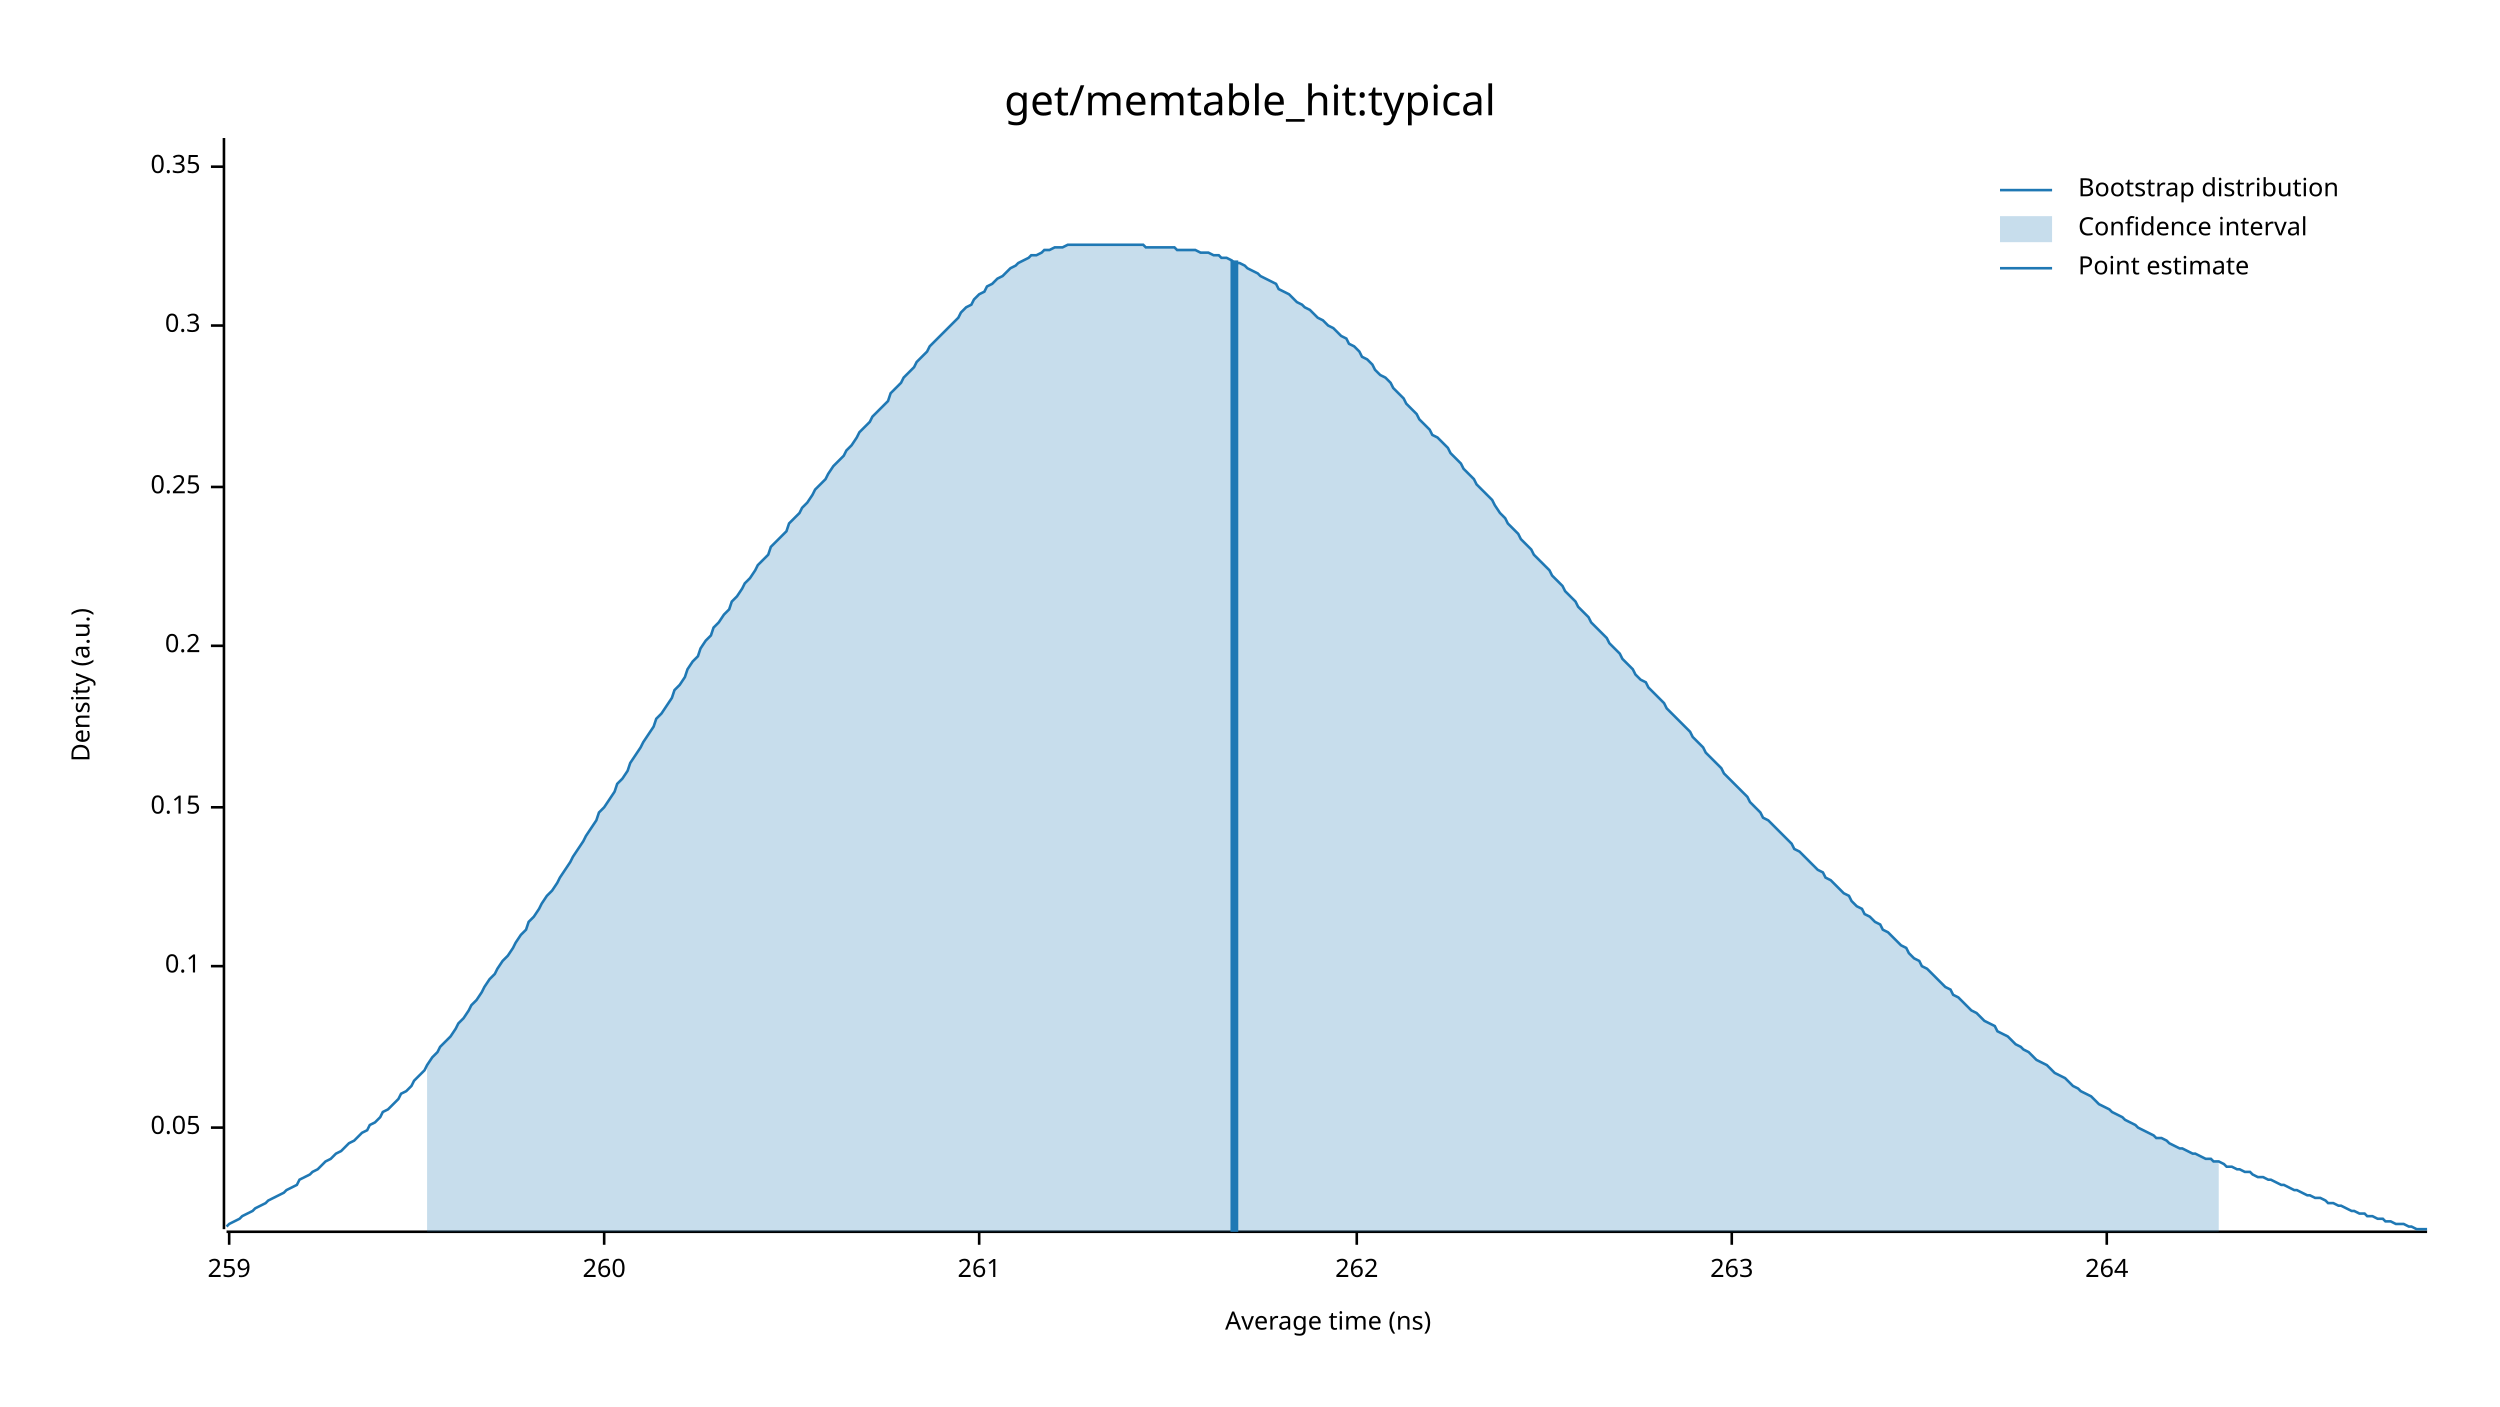
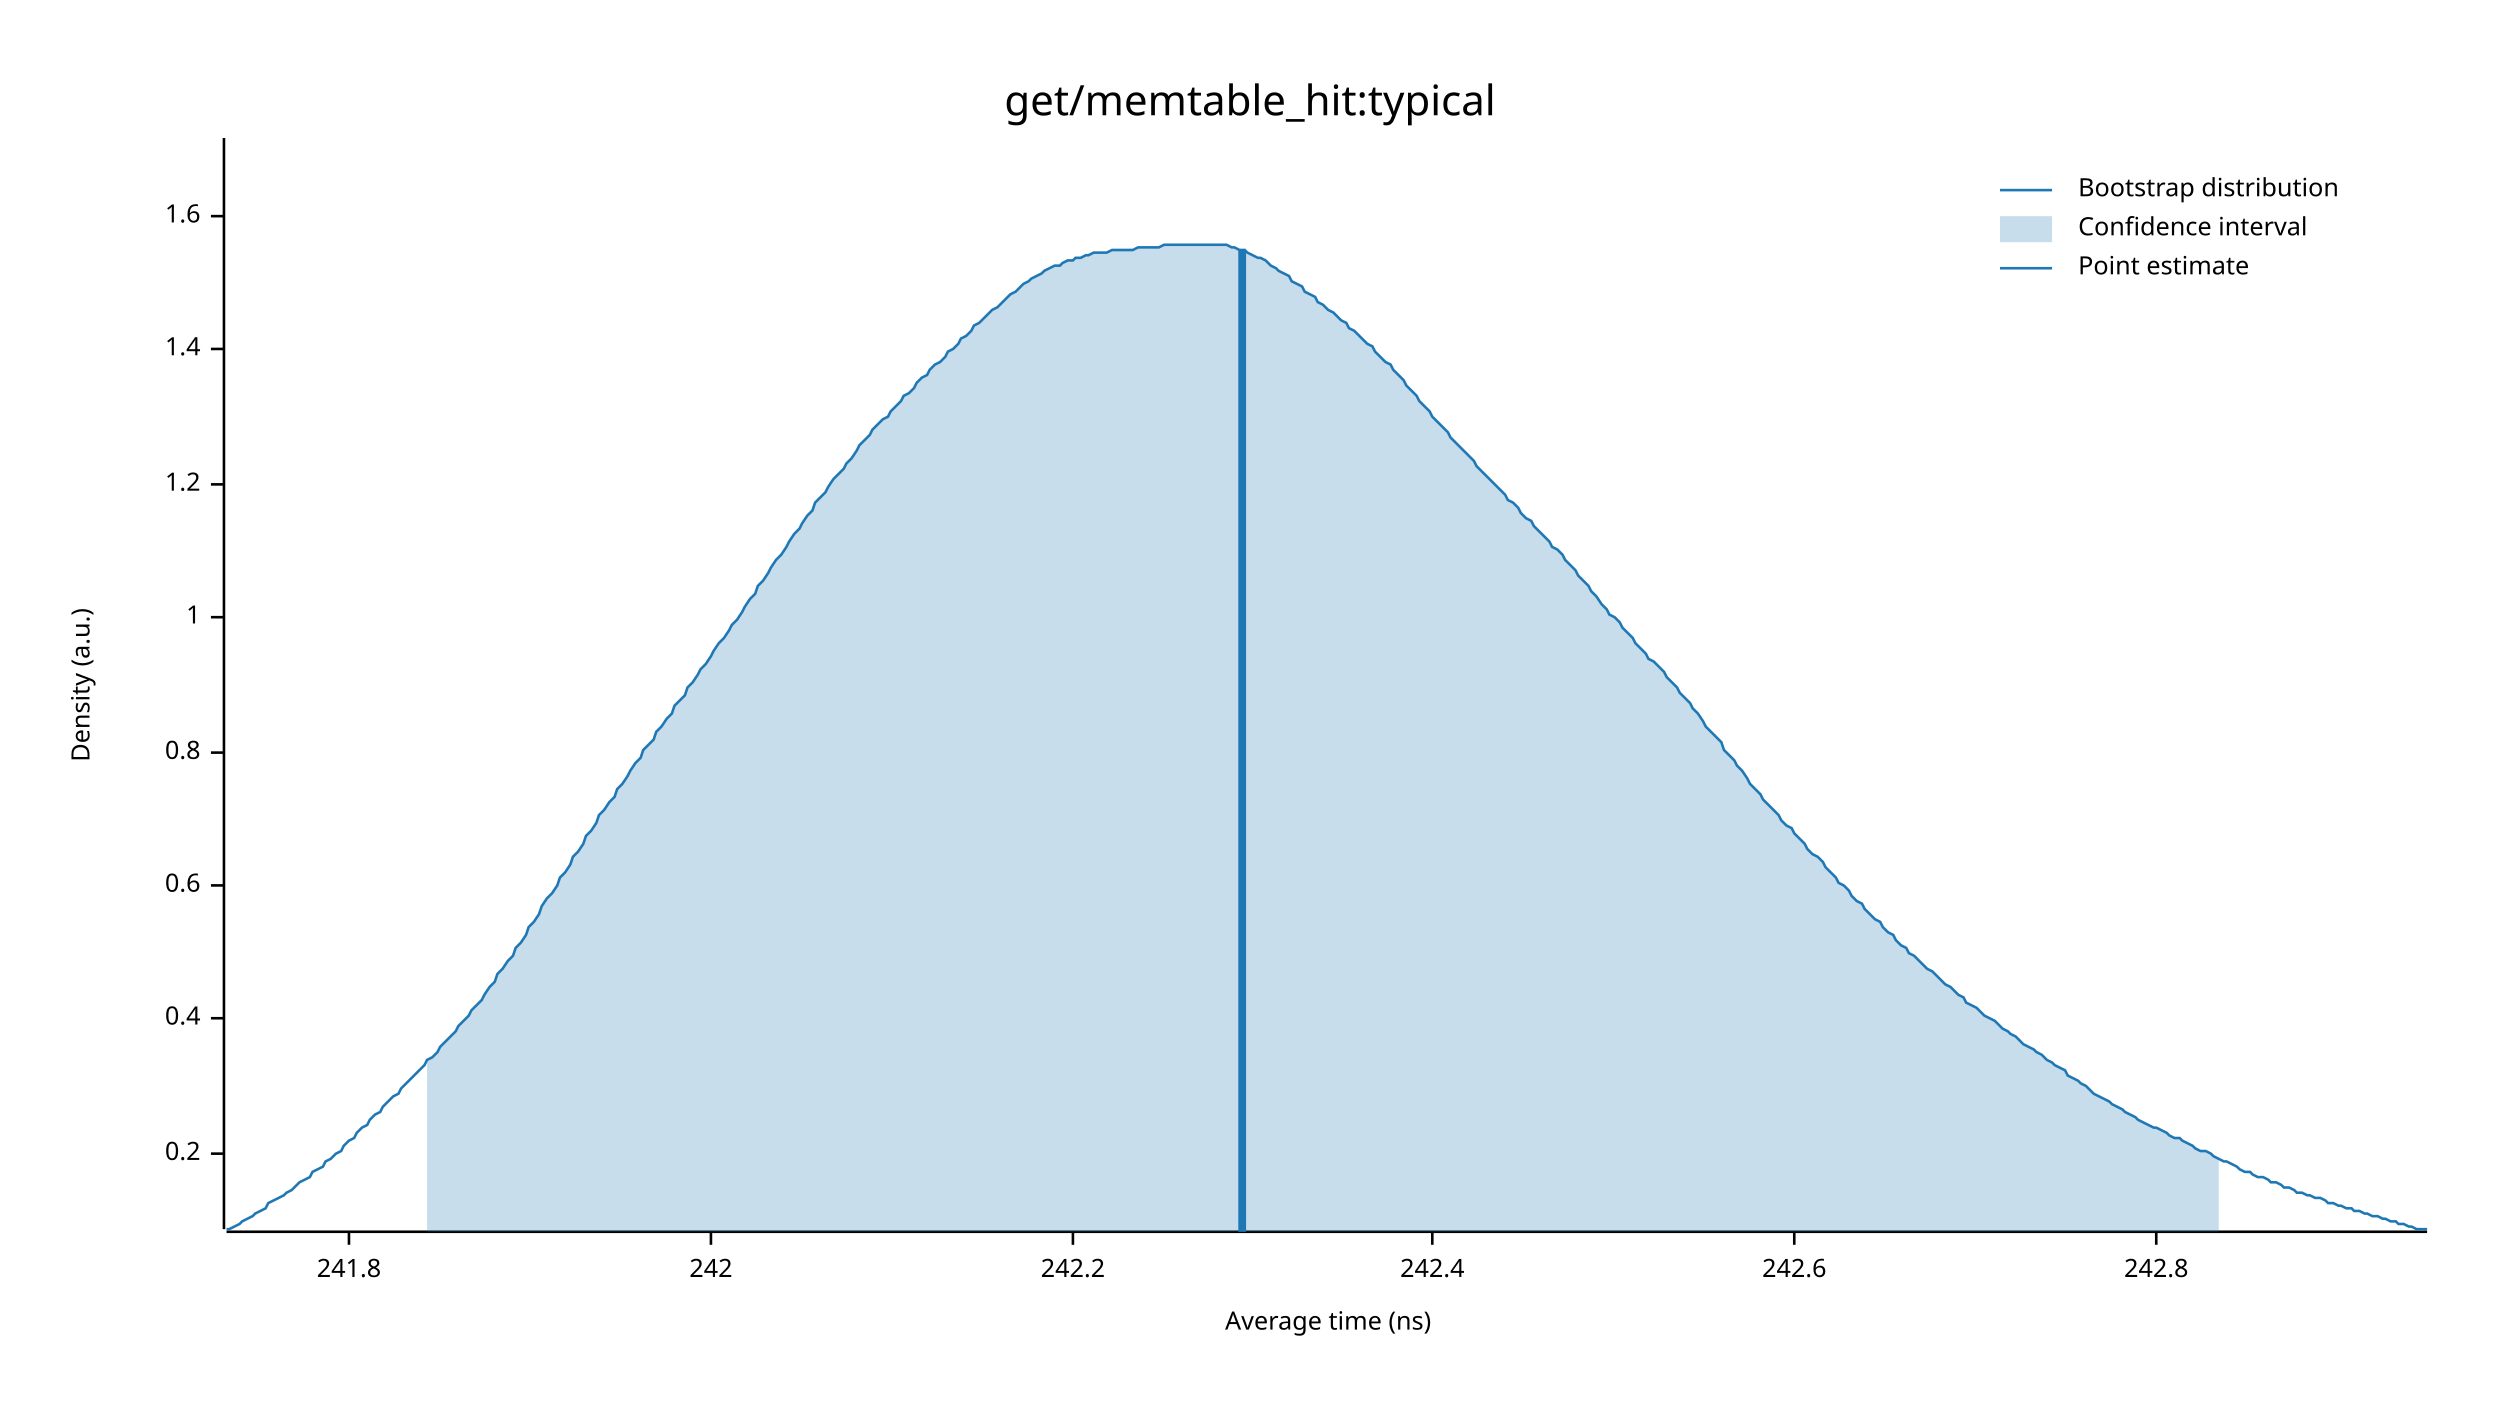
<svg xmlns="http://www.w3.org/2000/svg" width="960" height="540" viewBox="0 0 960 540">
  <text x="480" y="32" dy="0.76em" text-anchor="middle" font-family="sans-serif" font-size="16.129" opacity="1" fill="#000000">
get/memtable_hit:typical
</text>
  <text x="27" y="263" dy="0.76em" text-anchor="middle" font-family="sans-serif" font-size="9.677" opacity="1" fill="#000000" transform="rotate(270, 27, 263)">
Density (a.u.)
</text>
  <text x="510" y="513" dy="-0.5ex" text-anchor="middle" font-family="sans-serif" font-size="9.677" opacity="1" fill="#000000">
Average time (ns)
</text>
  <polyline fill="none" opacity="1" stroke="#000000" stroke-width="1" points="86,53 86,472 " />
-   <text x="77" y="433" dy="0.5ex" text-anchor="end" font-family="sans-serif" font-size="9.677" opacity="1" fill="#000000">
- 0.05
- </text>
-   <polyline fill="none" opacity="1" stroke="#000000" stroke-width="1" points="81,433 86,433 " />
-   <text x="77" y="371" dy="0.5ex" text-anchor="end" font-family="sans-serif" font-size="9.677" opacity="1" fill="#000000">
- 0.1
- </text>
-   <polyline fill="none" opacity="1" stroke="#000000" stroke-width="1" points="81,371 86,371 " />
-   <text x="77" y="310" dy="0.5ex" text-anchor="end" font-family="sans-serif" font-size="9.677" opacity="1" fill="#000000">
- 0.15
- </text>
-   <polyline fill="none" opacity="1" stroke="#000000" stroke-width="1" points="81,310 86,310 " />
-   <text x="77" y="248" dy="0.5ex" text-anchor="end" font-family="sans-serif" font-size="9.677" opacity="1" fill="#000000">
+   <text x="77" y="443" dy="0.5ex" text-anchor="end" font-family="sans-serif" font-size="9.677" opacity="1" fill="#000000">
0.2
</text>
-   <polyline fill="none" opacity="1" stroke="#000000" stroke-width="1" points="81,248 86,248 " />
-   <text x="77" y="187" dy="0.5ex" text-anchor="end" font-family="sans-serif" font-size="9.677" opacity="1" fill="#000000">
- 0.25
+   <polyline fill="none" opacity="1" stroke="#000000" stroke-width="1" points="81,443 86,443 " />
+   <text x="77" y="391" dy="0.5ex" text-anchor="end" font-family="sans-serif" font-size="9.677" opacity="1" fill="#000000">
+ 0.4
</text>
-   <polyline fill="none" opacity="1" stroke="#000000" stroke-width="1" points="81,187 86,187 " />
-   <text x="77" y="125" dy="0.5ex" text-anchor="end" font-family="sans-serif" font-size="9.677" opacity="1" fill="#000000">
- 0.3
+   <polyline fill="none" opacity="1" stroke="#000000" stroke-width="1" points="81,391 86,391 " />
+   <text x="77" y="340" dy="0.5ex" text-anchor="end" font-family="sans-serif" font-size="9.677" opacity="1" fill="#000000">
+ 0.6
</text>
-   <polyline fill="none" opacity="1" stroke="#000000" stroke-width="1" points="81,125 86,125 " />
-   <text x="77" y="64" dy="0.5ex" text-anchor="end" font-family="sans-serif" font-size="9.677" opacity="1" fill="#000000">
- 0.35
+   <polyline fill="none" opacity="1" stroke="#000000" stroke-width="1" points="81,340 86,340 " />
+   <text x="77" y="289" dy="0.5ex" text-anchor="end" font-family="sans-serif" font-size="9.677" opacity="1" fill="#000000">
+ 0.8
</text>
-   <polyline fill="none" opacity="1" stroke="#000000" stroke-width="1" points="81,64 86,64 " />
+   <polyline fill="none" opacity="1" stroke="#000000" stroke-width="1" points="81,289 86,289 " />
+   <text x="77" y="237" dy="0.5ex" text-anchor="end" font-family="sans-serif" font-size="9.677" opacity="1" fill="#000000">
+ 1
+ </text>
+   <polyline fill="none" opacity="1" stroke="#000000" stroke-width="1" points="81,237 86,237 " />
+   <text x="77" y="186" dy="0.5ex" text-anchor="end" font-family="sans-serif" font-size="9.677" opacity="1" fill="#000000">
+ 1.2
+ </text>
+   <polyline fill="none" opacity="1" stroke="#000000" stroke-width="1" points="81,186 86,186 " />
+   <text x="77" y="134" dy="0.5ex" text-anchor="end" font-family="sans-serif" font-size="9.677" opacity="1" fill="#000000">
+ 1.4
+ </text>
+   <polyline fill="none" opacity="1" stroke="#000000" stroke-width="1" points="81,134 86,134 " />
+   <text x="77" y="83" dy="0.5ex" text-anchor="end" font-family="sans-serif" font-size="9.677" opacity="1" fill="#000000">
+ 1.6
+ </text>
+   <polyline fill="none" opacity="1" stroke="#000000" stroke-width="1" points="81,83 86,83 " />
  <polyline fill="none" opacity="1" stroke="#000000" stroke-width="1" points="87,473 932,473 " />
-   <text x="88" y="483" dy="0.76em" text-anchor="middle" font-family="sans-serif" font-size="9.677" opacity="1" fill="#000000">
- 259
+   <text x="134" y="483" dy="0.76em" text-anchor="middle" font-family="sans-serif" font-size="9.677" opacity="1" fill="#000000">
+ 241.8
</text>
-   <polyline fill="none" opacity="1" stroke="#000000" stroke-width="1" points="88,473 88,478 " />
-   <text x="232" y="483" dy="0.76em" text-anchor="middle" font-family="sans-serif" font-size="9.677" opacity="1" fill="#000000">
- 260
+   <polyline fill="none" opacity="1" stroke="#000000" stroke-width="1" points="134,473 134,478 " />
+   <text x="273" y="483" dy="0.76em" text-anchor="middle" font-family="sans-serif" font-size="9.677" opacity="1" fill="#000000">
+ 242
</text>
-   <polyline fill="none" opacity="1" stroke="#000000" stroke-width="1" points="232,473 232,478 " />
-   <text x="376" y="483" dy="0.76em" text-anchor="middle" font-family="sans-serif" font-size="9.677" opacity="1" fill="#000000">
- 261
+   <polyline fill="none" opacity="1" stroke="#000000" stroke-width="1" points="273,473 273,478 " />
+   <text x="412" y="483" dy="0.76em" text-anchor="middle" font-family="sans-serif" font-size="9.677" opacity="1" fill="#000000">
+ 242.2
</text>
-   <polyline fill="none" opacity="1" stroke="#000000" stroke-width="1" points="376,473 376,478 " />
-   <text x="521" y="483" dy="0.76em" text-anchor="middle" font-family="sans-serif" font-size="9.677" opacity="1" fill="#000000">
- 262
+   <polyline fill="none" opacity="1" stroke="#000000" stroke-width="1" points="412,473 412,478 " />
+   <text x="550" y="483" dy="0.76em" text-anchor="middle" font-family="sans-serif" font-size="9.677" opacity="1" fill="#000000">
+ 242.4
</text>
-   <polyline fill="none" opacity="1" stroke="#000000" stroke-width="1" points="521,473 521,478 " />
-   <text x="665" y="483" dy="0.76em" text-anchor="middle" font-family="sans-serif" font-size="9.677" opacity="1" fill="#000000">
- 263
+   <polyline fill="none" opacity="1" stroke="#000000" stroke-width="1" points="550,473 550,478 " />
+   <text x="689" y="483" dy="0.76em" text-anchor="middle" font-family="sans-serif" font-size="9.677" opacity="1" fill="#000000">
+ 242.6
</text>
-   <polyline fill="none" opacity="1" stroke="#000000" stroke-width="1" points="665,473 665,478 " />
-   <text x="809" y="483" dy="0.76em" text-anchor="middle" font-family="sans-serif" font-size="9.677" opacity="1" fill="#000000">
- 264
+   <polyline fill="none" opacity="1" stroke="#000000" stroke-width="1" points="689,473 689,478 " />
+   <text x="828" y="483" dy="0.76em" text-anchor="middle" font-family="sans-serif" font-size="9.677" opacity="1" fill="#000000">
+ 242.8
</text>
-   <polyline fill="none" opacity="1" stroke="#000000" stroke-width="1" points="809,473 809,478 " />
-   <polyline fill="none" opacity="1" stroke="#1F78B4" stroke-width="1" points="87,471 88,470 90,469 92,468 93,467 95,466 97,465 98,464 100,463 102,462 103,461 105,460 107,459 109,458 110,457 112,456 114,455 115,453 117,452 119,451 120,450 122,449 124,447 125,446 127,445 129,443 131,442 132,441 134,439 136,438 137,437 139,435 141,434 142,432 144,431 146,429 147,427 149,426 151,424 153,422 154,420 156,419 158,417 159,415 161,413 163,411 164,409 166,406 168,404 169,402 171,400 173,398 175,395 176,393 178,391 180,388 181,386 183,384 185,381 186,379 188,376 190,374 191,372 193,369 195,367 197,364 198,362 200,359 202,357 203,354 205,352 207,349 208,347 210,344 212,342 214,339 215,337 217,334 219,331 220,329 222,326 224,323 225,321 227,318 229,315 230,312 232,310 234,307 236,304 237,301 239,299 241,296 242,293 244,290 246,287 247,285 249,282 251,279 252,276 254,274 256,271 258,268 259,265 261,263 263,260 264,257 266,254 268,252 269,249 271,246 273,244 274,241 276,239 278,236 280,234 281,231 283,229 285,226 286,224 288,222 290,219 291,217 293,215 295,213 296,210 298,208 300,206 302,204 303,201 305,199 307,197 308,195 310,193 312,190 313,188 315,186 317,184 318,182 320,179 322,177 324,175 325,173 327,171 329,168 330,166 332,164 334,162 335,160 337,158 339,156 341,154 342,151 344,149 346,147 347,145 349,143 351,141 352,139 354,137 356,135 357,133 359,131 361,129 363,127 364,126 366,124 368,122 369,120 371,118 373,117 374,115 376,113 378,112 379,110 381,109 383,107 385,106 386,105 388,103 390,102 391,101 393,100 395,99 396,98 398,98 400,97 401,96 403,96 405,95 407,95 408,95 410,94 412,94 413,94 415,94 417,94 418,94 420,94 422,94 423,94 425,94 427,94 429,94 430,94 432,94 434,94 435,94 437,94 439,94 440,95 442,95 444,95 445,95 447,95 449,95 451,95 452,96 454,96 456,96 457,96 459,96 461,97 462,97 464,97 466,98 468,98 469,99 471,99 473,100 474,101 476,101 478,102 479,103 481,104 483,105 484,106 486,107 488,108 490,109 491,111 493,112 495,113 496,114 498,116 500,117 501,118 503,119 505,121 506,122 508,123 510,125 512,126 513,127 515,129 517,130 518,132 520,133 522,135 523,137 525,138 527,140 528,142 530,144 532,145 534,147 535,149 537,151 539,153 540,155 542,157 544,159 545,161 547,163 549,165 550,167 552,168 554,170 556,172 557,174 559,176 561,178 562,180 564,182 566,184 567,186 569,188 571,190 573,192 574,194 576,197 578,199 579,201 581,203 583,205 584,207 586,209 588,211 589,213 591,215 593,217 595,219 596,221 598,223 600,225 601,227 603,229 605,231 606,233 608,235 610,237 611,239 613,241 615,243 617,245 618,247 620,249 622,251 623,253 625,255 627,257 628,259 630,261 632,262 633,264 635,266 637,268 639,270 640,272 642,274 644,276 645,277 647,279 649,281 650,283 652,285 654,287 655,289 657,291 659,293 661,295 662,297 664,299 666,301 667,302 669,304 671,306 672,308 674,310 676,312 677,314 679,315 681,317 683,319 684,320 686,322 688,324 689,326 691,327 693,329 694,330 696,332 698,334 700,335 701,337 703,338 705,340 706,341 708,343 710,344 711,346 713,348 715,349 716,351 718,352 720,354 722,355 723,357 725,358 727,360 728,361 730,363 732,364 733,366 735,368 737,369 738,371 740,372 742,374 744,376 745,377 747,379 749,380 750,382 752,383 754,385 755,386 757,388 759,389 760,390 762,392 764,393 766,394 767,396 769,397 771,398 772,399 774,401 776,402 777,403 779,404 781,406 782,407 784,408 786,409 788,411 789,412 791,413 793,414 794,415 796,417 798,418 799,419 801,420 803,421 804,422 806,424 808,425 810,426 811,427 813,428 815,429 816,430 818,431 820,432 821,433 823,434 825,435 827,436 828,437 830,437 832,438 833,439 835,440 837,441 838,441 840,442 842,443 843,443 845,444 847,445 849,445 850,446 852,446 854,447 855,448 857,448 859,449 860,449 862,450 864,450 865,451 867,452 869,452 871,453 872,453 874,454 876,455 877,455 879,456 881,457 882,457 884,458 886,459 887,459 889,460 891,460 893,461 894,462 896,462 898,463 899,463 901,464 903,465 904,465 906,466 908,466 909,467 911,467 913,468 915,468 916,469 918,469 920,470 921,470 923,470 925,471 926,471 928,472 930,472 932,472 " />
-   <polygon opacity="0.25" fill="#1F78B4" points="164,409 166,406 168,404 169,402 171,400 173,398 175,395 176,393 178,391 180,388 181,386 183,384 185,381 186,379 188,376 190,374 191,372 193,369 195,367 197,364 198,362 200,359 202,357 203,354 205,352 207,349 208,347 210,344 212,342 214,339 215,337 217,334 219,331 220,329 222,326 224,323 225,321 227,318 229,315 230,312 232,310 234,307 236,304 237,301 239,299 241,296 242,293 244,290 246,287 247,285 249,282 251,279 252,276 254,274 256,271 258,268 259,265 261,263 263,260 264,257 266,254 268,252 269,249 271,246 273,244 274,241 276,239 278,236 280,234 281,231 283,229 285,226 286,224 288,222 290,219 291,217 293,215 295,213 296,210 298,208 300,206 302,204 303,201 305,199 307,197 308,195 310,193 312,190 313,188 315,186 317,184 318,182 320,179 322,177 324,175 325,173 327,171 329,168 330,166 332,164 334,162 335,160 337,158 339,156 341,154 342,151 344,149 346,147 347,145 349,143 351,141 352,139 354,137 356,135 357,133 359,131 361,129 363,127 364,126 366,124 368,122 369,120 371,118 373,117 374,115 376,113 378,112 379,110 381,109 383,107 385,106 386,105 388,103 390,102 391,101 393,100 395,99 396,98 398,98 400,97 401,96 403,96 405,95 407,95 408,95 410,94 412,94 413,94 415,94 417,94 418,94 420,94 422,94 423,94 425,94 427,94 429,94 430,94 432,94 434,94 435,94 437,94 439,94 440,95 442,95 444,95 445,95 447,95 449,95 451,95 452,96 454,96 456,96 457,96 459,96 461,97 462,97 464,97 466,98 468,98 469,99 471,99 473,100 474,101 476,101 478,102 479,103 481,104 483,105 484,106 486,107 488,108 490,109 491,111 493,112 495,113 496,114 498,116 500,117 501,118 503,119 505,121 506,122 508,123 510,125 512,126 513,127 515,129 517,130 518,132 520,133 522,135 523,137 525,138 527,140 528,142 530,144 532,145 534,147 535,149 537,151 539,153 540,155 542,157 544,159 545,161 547,163 549,165 550,167 552,168 554,170 556,172 557,174 559,176 561,178 562,180 564,182 566,184 567,186 569,188 571,190 573,192 574,194 576,197 578,199 579,201 581,203 583,205 584,207 586,209 588,211 589,213 591,215 593,217 595,219 596,221 598,223 600,225 601,227 603,229 605,231 606,233 608,235 610,237 611,239 613,241 615,243 617,245 618,247 620,249 622,251 623,253 625,255 627,257 628,259 630,261 632,262 633,264 635,266 637,268 639,270 640,272 642,274 644,276 645,277 647,279 649,281 650,283 652,285 654,287 655,289 657,291 659,293 661,295 662,297 664,299 666,301 667,302 669,304 671,306 672,308 674,310 676,312 677,314 679,315 681,317 683,319 684,320 686,322 688,324 689,326 691,327 693,329 694,330 696,332 698,334 700,335 701,337 703,338 705,340 706,341 708,343 710,344 711,346 713,348 715,349 716,351 718,352 720,354 722,355 723,357 725,358 727,360 728,361 730,363 732,364 733,366 735,368 737,369 738,371 740,372 742,374 744,376 745,377 747,379 749,380 750,382 752,383 754,385 755,386 757,388 759,389 760,390 762,392 764,393 766,394 767,396 769,397 771,398 772,399 774,401 776,402 777,403 779,404 781,406 782,407 784,408 786,409 788,411 789,412 791,413 793,414 794,415 796,417 798,418 799,419 801,420 803,421 804,422 806,424 808,425 810,426 811,427 813,428 815,429 816,430 818,431 820,432 821,433 823,434 825,435 827,436 828,437 830,437 832,438 833,439 835,440 837,441 838,441 840,442 842,443 843,443 845,444 847,445 849,445 850,446 852,446 852,473 164,473 " />
-   <polyline fill="none" opacity="1" stroke="#1F78B4" stroke-width="3" points="474,473 474,100 " />
+   <polyline fill="none" opacity="1" stroke="#000000" stroke-width="1" points="828,473 828,478 " />
+   <polyline fill="none" opacity="1" stroke="#1F78B4" stroke-width="1" points="87,472 88,472 90,471 92,470 93,469 95,468 97,467 98,466 100,465 102,464 103,462 105,461 107,460 109,459 110,458 112,457 114,455 115,454 117,453 119,452 120,450 122,449 124,448 125,446 127,445 129,443 131,442 132,440 134,438 136,437 137,435 139,433 141,432 142,430 144,428 146,427 147,425 149,423 151,421 153,420 154,418 156,416 158,414 159,413 161,411 163,409 164,407 166,406 168,404 169,402 171,400 173,398 175,396 176,394 178,392 180,390 181,388 183,386 185,384 186,382 188,379 190,377 191,374 193,372 195,369 197,367 198,364 200,362 202,359 203,356 205,354 207,351 208,348 210,345 212,343 214,340 215,337 217,335 219,332 220,329 222,327 224,324 225,321 227,319 229,316 230,313 232,311 234,308 236,306 237,303 239,301 241,298 242,296 244,293 246,291 247,288 249,286 251,284 252,281 254,279 256,276 258,274 259,271 261,269 263,267 264,264 266,262 268,259 269,257 271,255 273,252 274,250 276,247 278,245 280,242 281,240 283,238 285,235 286,233 288,230 290,228 291,225 293,223 295,220 296,218 298,215 300,213 302,210 303,208 305,205 307,203 308,201 310,198 312,196 313,193 315,191 317,189 318,187 320,184 322,182 324,180 325,178 327,176 329,173 330,171 332,169 334,167 335,165 337,163 339,161 341,160 342,158 344,156 346,154 347,152 349,151 351,149 352,147 354,145 356,144 357,142 359,140 361,139 363,137 364,135 366,134 368,132 369,130 371,129 373,127 374,125 376,124 378,122 379,121 381,119 383,118 385,116 386,115 388,113 390,112 391,111 393,109 395,108 396,107 398,106 400,105 401,104 403,103 405,102 407,102 408,101 410,100 412,100 413,99 415,99 417,98 418,98 420,97 422,97 423,97 425,97 427,96 429,96 430,96 432,96 434,96 435,96 437,95 439,95 440,95 442,95 444,95 445,95 447,94 449,94 451,94 452,94 454,94 456,94 457,94 459,94 461,94 462,94 464,94 466,94 468,94 469,94 471,94 473,95 474,95 476,96 478,96 479,97 481,98 483,99 484,99 486,100 488,102 490,103 491,104 493,105 495,106 496,108 498,109 500,110 501,112 503,113 505,114 506,116 508,117 510,119 512,120 513,121 515,123 517,124 518,126 520,127 522,129 523,130 525,132 527,133 528,135 530,137 532,139 534,140 535,142 537,144 539,146 540,148 542,150 544,152 545,154 547,156 549,158 550,160 552,162 554,164 556,166 557,168 559,170 561,172 562,173 564,175 566,177 567,179 569,181 571,183 573,185 574,186 576,188 578,190 579,192 581,193 583,195 584,197 586,199 588,200 589,202 591,204 593,206 595,208 596,210 598,211 600,213 601,215 603,217 605,219 606,221 608,223 610,225 611,227 613,229 615,232 617,234 618,236 620,237 622,239 623,241 625,243 627,245 628,247 630,249 632,251 633,253 635,254 637,256 639,258 640,260 642,262 644,264 645,266 647,268 649,270 650,272 652,274 654,277 655,279 657,281 659,283 661,285 662,288 664,290 666,292 667,294 669,296 671,299 672,301 674,303 676,305 677,307 679,309 681,311 683,313 684,315 686,317 688,318 689,320 691,322 693,324 694,326 696,328 698,329 700,331 701,333 703,335 705,337 706,339 708,340 710,342 711,344 713,346 715,347 716,349 718,351 720,353 722,354 723,356 725,358 727,359 728,361 730,363 732,364 733,366 735,367 737,369 738,370 740,372 742,373 744,375 745,376 747,378 749,379 750,380 752,382 754,383 755,385 757,386 759,387 760,388 762,390 764,391 766,392 767,393 769,395 771,396 772,397 774,398 776,400 777,401 779,402 781,403 782,404 784,405 786,407 788,408 789,409 791,410 793,411 794,413 796,414 798,415 799,416 801,417 803,419 804,420 806,421 808,422 810,423 811,424 813,425 815,426 816,427 818,428 820,429 821,430 823,431 825,432 827,433 828,433 830,434 832,435 833,436 835,437 837,437 838,438 840,439 842,440 843,441 845,442 847,442 849,443 850,444 852,445 854,446 855,446 857,447 859,448 860,449 862,450 864,450 865,451 867,452 869,452 871,453 872,454 874,454 876,455 877,456 879,456 881,457 882,458 884,458 886,459 887,459 889,460 891,460 893,461 894,462 896,462 898,463 899,463 901,464 903,464 904,465 906,465 908,466 909,466 911,467 913,467 915,468 916,468 918,469 920,469 921,470 923,470 925,471 926,471 928,472 930,472 932,472 " />
+   <polygon opacity="0.25" fill="#1F78B4" points="164,407 166,406 168,404 169,402 171,400 173,398 175,396 176,394 178,392 180,390 181,388 183,386 185,384 186,382 188,379 190,377 191,374 193,372 195,369 197,367 198,364 200,362 202,359 203,356 205,354 207,351 208,348 210,345 212,343 214,340 215,337 217,335 219,332 220,329 222,327 224,324 225,321 227,319 229,316 230,313 232,311 234,308 236,306 237,303 239,301 241,298 242,296 244,293 246,291 247,288 249,286 251,284 252,281 254,279 256,276 258,274 259,271 261,269 263,267 264,264 266,262 268,259 269,257 271,255 273,252 274,250 276,247 278,245 280,242 281,240 283,238 285,235 286,233 288,230 290,228 291,225 293,223 295,220 296,218 298,215 300,213 302,210 303,208 305,205 307,203 308,201 310,198 312,196 313,193 315,191 317,189 318,187 320,184 322,182 324,180 325,178 327,176 329,173 330,171 332,169 334,167 335,165 337,163 339,161 341,160 342,158 344,156 346,154 347,152 349,151 351,149 352,147 354,145 356,144 357,142 359,140 361,139 363,137 364,135 366,134 368,132 369,130 371,129 373,127 374,125 376,124 378,122 379,121 381,119 383,118 385,116 386,115 388,113 390,112 391,111 393,109 395,108 396,107 398,106 400,105 401,104 403,103 405,102 407,102 408,101 410,100 412,100 413,99 415,99 417,98 418,98 420,97 422,97 423,97 425,97 427,96 429,96 430,96 432,96 434,96 435,96 437,95 439,95 440,95 442,95 444,95 445,95 447,94 449,94 451,94 452,94 454,94 456,94 457,94 459,94 461,94 462,94 464,94 466,94 468,94 469,94 471,94 473,95 474,95 476,96 478,96 479,97 481,98 483,99 484,99 486,100 488,102 490,103 491,104 493,105 495,106 496,108 498,109 500,110 501,112 503,113 505,114 506,116 508,117 510,119 512,120 513,121 515,123 517,124 518,126 520,127 522,129 523,130 525,132 527,133 528,135 530,137 532,139 534,140 535,142 537,144 539,146 540,148 542,150 544,152 545,154 547,156 549,158 550,160 552,162 554,164 556,166 557,168 559,170 561,172 562,173 564,175 566,177 567,179 569,181 571,183 573,185 574,186 576,188 578,190 579,192 581,193 583,195 584,197 586,199 588,200 589,202 591,204 593,206 595,208 596,210 598,211 600,213 601,215 603,217 605,219 606,221 608,223 610,225 611,227 613,229 615,232 617,234 618,236 620,237 622,239 623,241 625,243 627,245 628,247 630,249 632,251 633,253 635,254 637,256 639,258 640,260 642,262 644,264 645,266 647,268 649,270 650,272 652,274 654,277 655,279 657,281 659,283 661,285 662,288 664,290 666,292 667,294 669,296 671,299 672,301 674,303 676,305 677,307 679,309 681,311 683,313 684,315 686,317 688,318 689,320 691,322 693,324 694,326 696,328 698,329 700,331 701,333 703,335 705,337 706,339 708,340 710,342 711,344 713,346 715,347 716,349 718,351 720,353 722,354 723,356 725,358 727,359 728,361 730,363 732,364 733,366 735,367 737,369 738,370 740,372 742,373 744,375 745,376 747,378 749,379 750,380 752,382 754,383 755,385 757,386 759,387 760,388 762,390 764,391 766,392 767,393 769,395 771,396 772,397 774,398 776,400 777,401 779,402 781,403 782,404 784,405 786,407 788,408 789,409 791,410 793,411 794,413 796,414 798,415 799,416 801,417 803,419 804,420 806,421 808,422 810,423 811,424 813,425 815,426 816,427 818,428 820,429 821,430 823,431 825,432 827,433 828,433 830,434 832,435 833,436 835,437 837,437 838,438 840,439 842,440 843,441 845,442 847,442 849,443 850,444 852,445 852,473 164,473 " />
+   <polyline fill="none" opacity="1" stroke="#1F78B4" stroke-width="3" points="477,473 477,96 " />
  <text x="798" y="68" dy="0.76em" text-anchor="start" font-family="sans-serif" font-size="9.677" opacity="1" fill="#000000">
Bootstrap distribution
</text>
  <text x="798" y="83" dy="0.76em" text-anchor="start" font-family="sans-serif" font-size="9.677" opacity="1" fill="#000000">
Confidence interval
</text>
  <text x="798" y="98" dy="0.76em" text-anchor="start" font-family="sans-serif" font-size="9.677" opacity="1" fill="#000000">
Point estimate
</text>
  <polyline fill="none" opacity="1" stroke="#1F78B4" stroke-width="1" points="768,73 788,73 " />
  <rect x="768" y="83" width="20" height="10" opacity="0.25" fill="#1F78B4" stroke="none" />
  <polyline fill="none" opacity="1" stroke="#1F78B4" stroke-width="1" points="768,103 788,103 " />
</svg>
